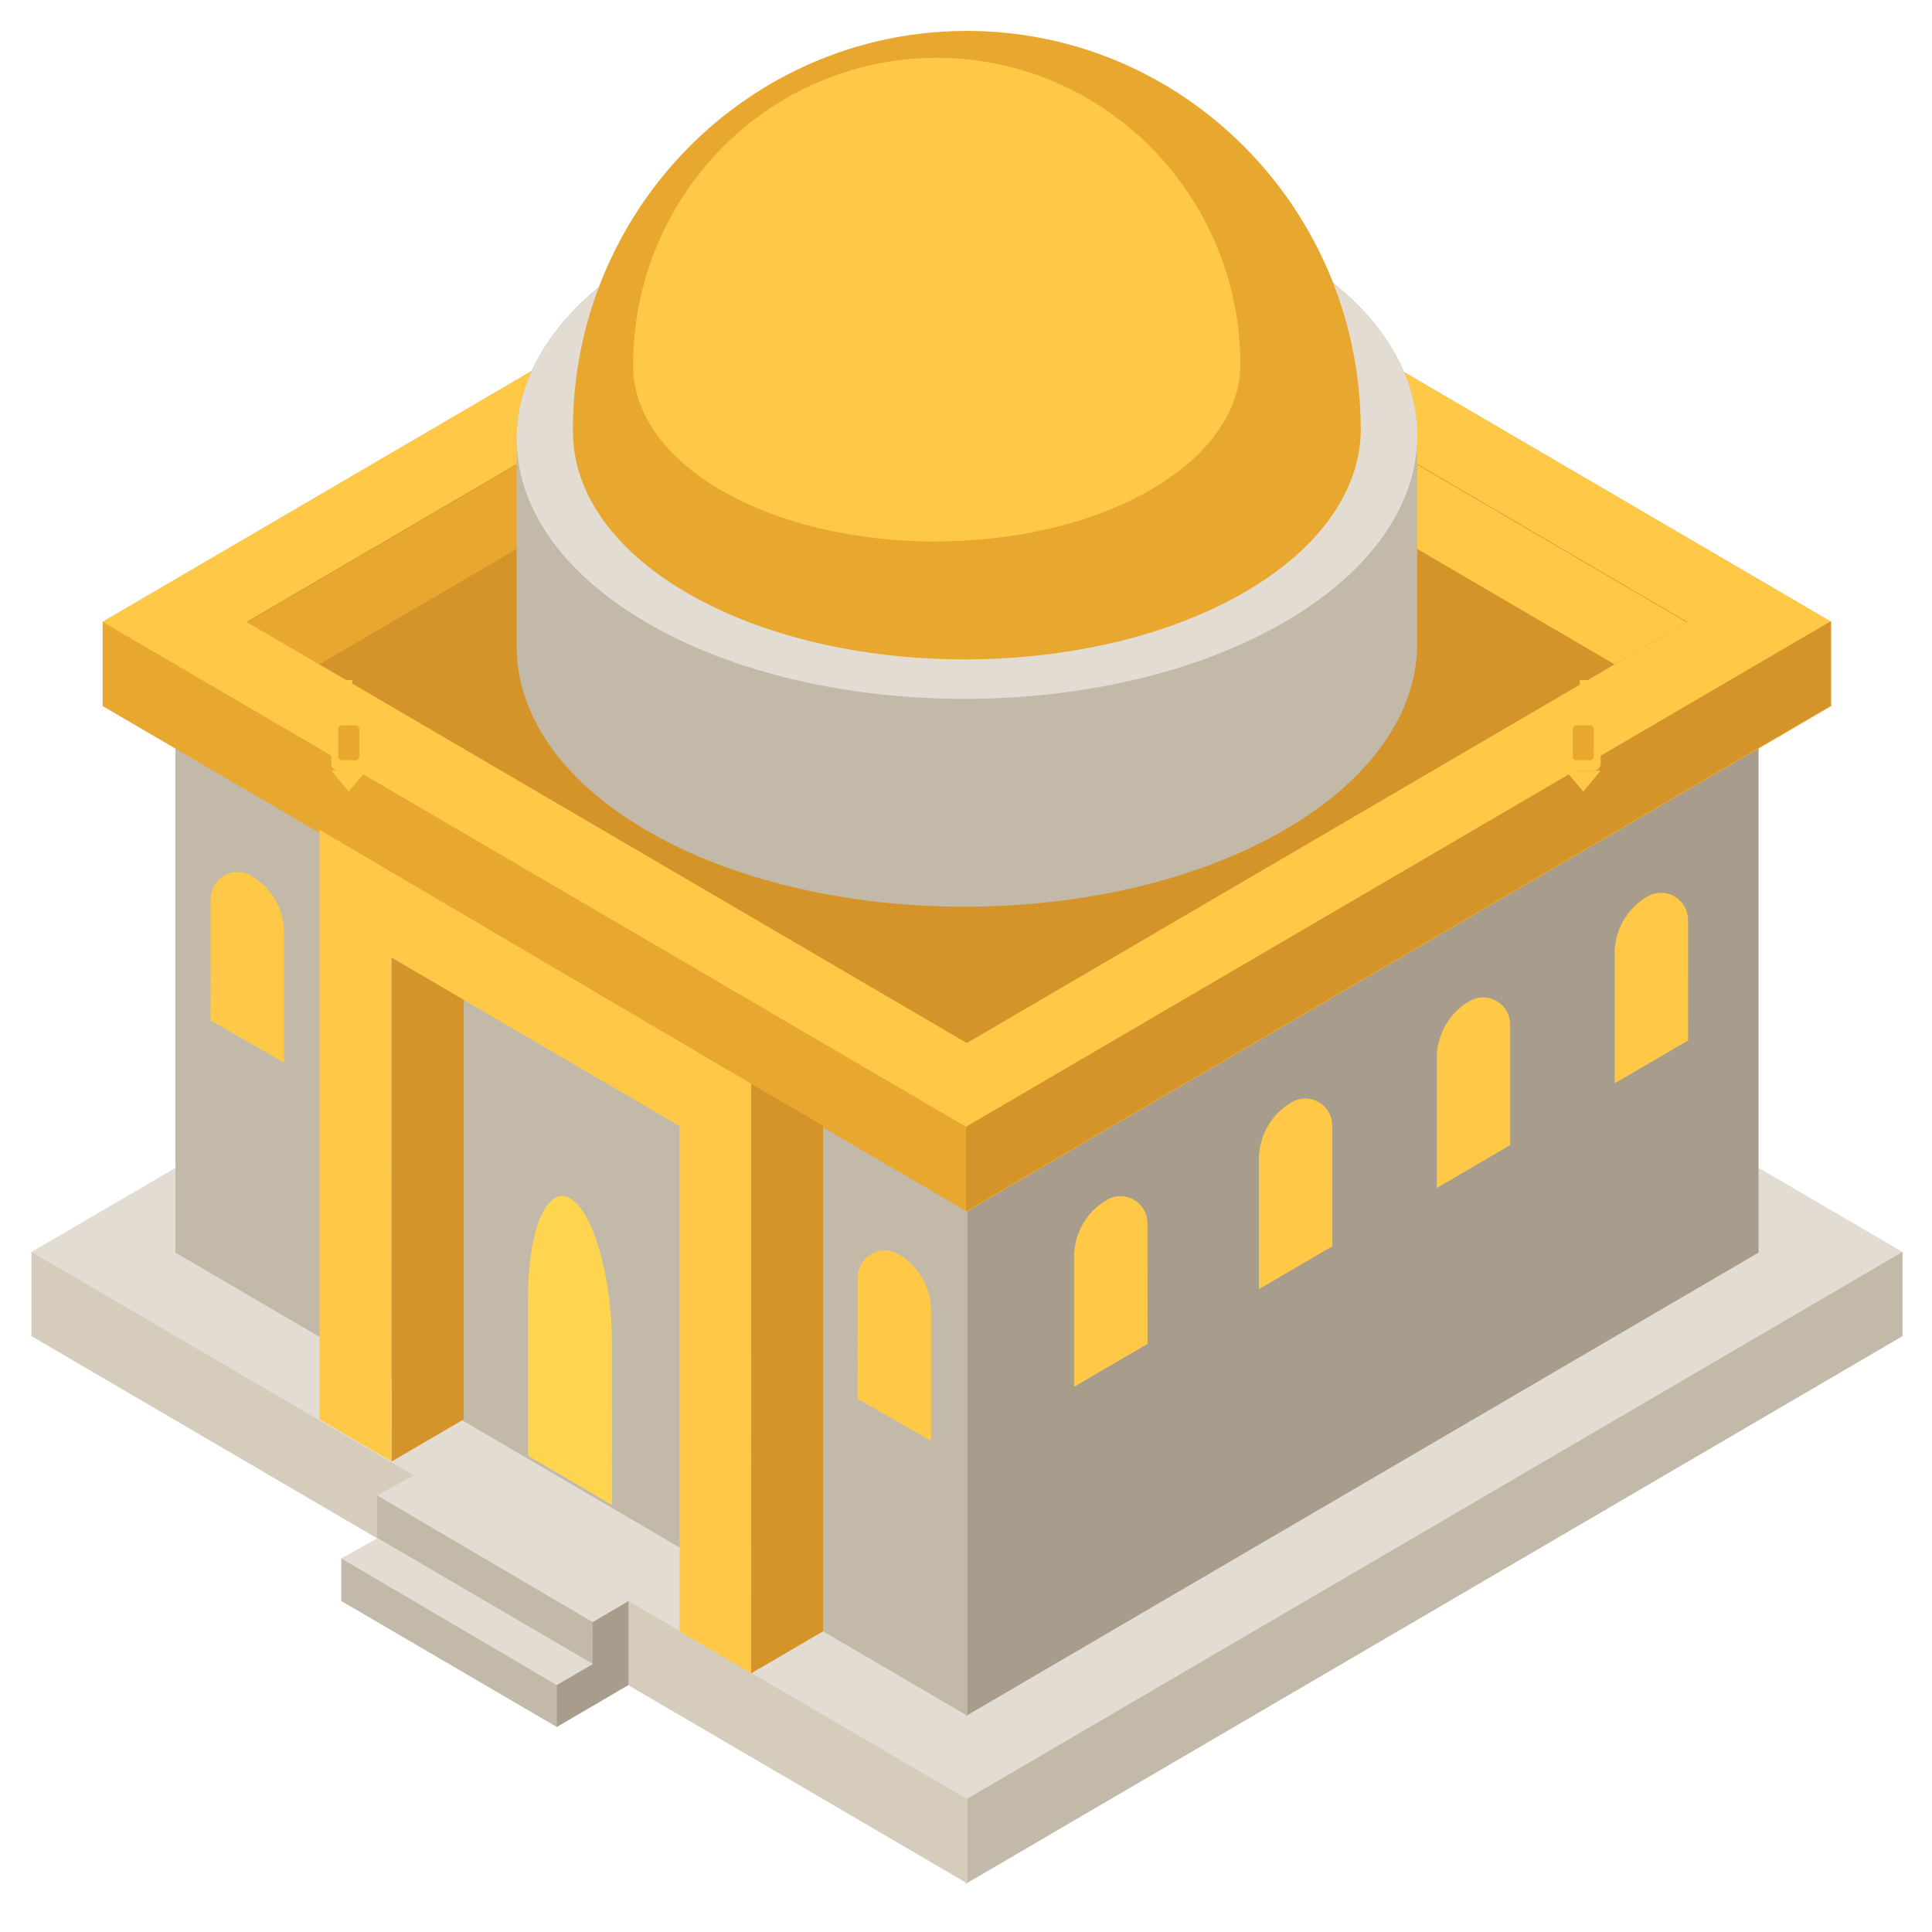
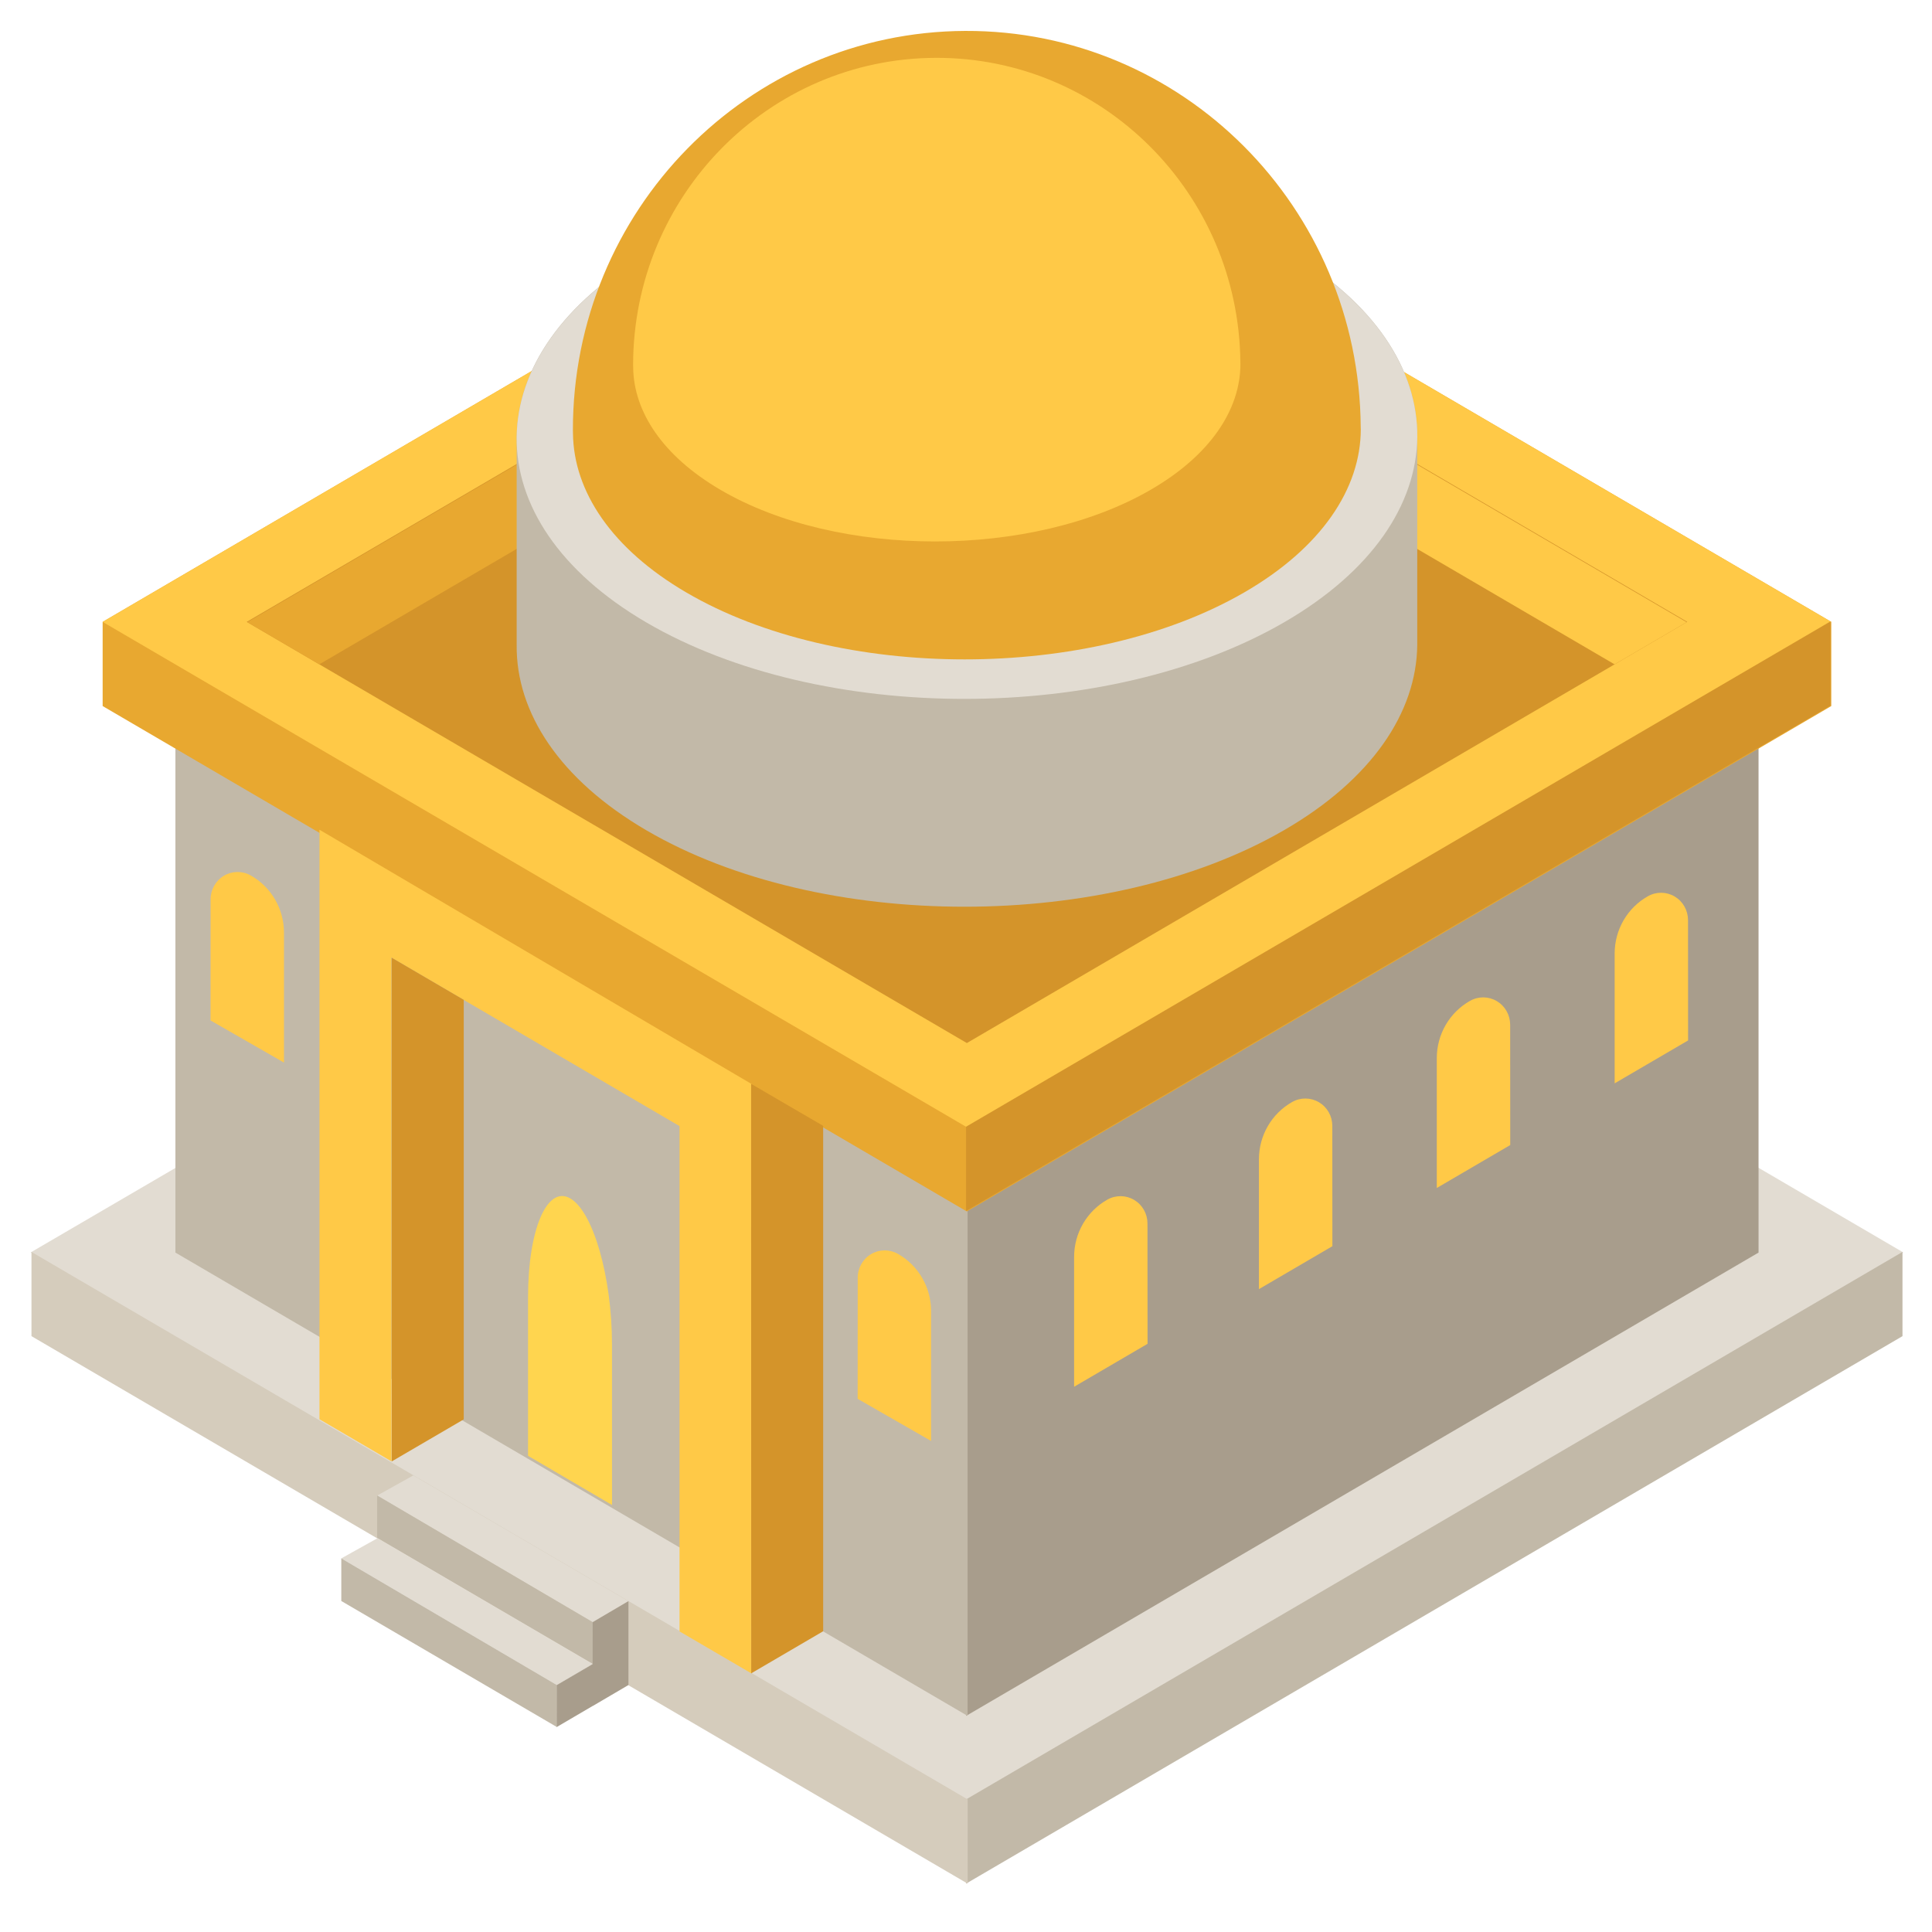
<svg xmlns="http://www.w3.org/2000/svg" width="554" height="554" viewBox="0 0 554 554" fill="none">
  <path d="M8.787 359.141L277.249 516.139L545.776 359.141L277.487 202.284L8.787 359.141Z" fill="#E2DCD2" />
  <path d="M545.537 358.99V383.14L277.01 540.138V515.984L545.537 358.99Z" fill="#C2B9A8" />
  <path d="M9.025 358.99V383.14L277.487 540.138V515.984L9.025 358.99Z" fill="#D5CCBC" />
  <path d="M277.044 492.024L504.262 359.177V190.125L277.044 322.953V492.024Z" fill="#A89D8C" />
  <path d="M50.296 190.125V359.177L277.451 492.024V322.953L50.296 190.125Z" fill="#C2B9A8" />
  <path d="M29.435 178.316V202.461L277.244 347.388L525.12 202.461V178.316L277.275 33.414L29.435 178.316Z" fill="#E8A830" />
  <path d="M29.435 178.328L277.244 323.23L525.12 178.328L277.275 33.426L29.435 178.328Z" fill="#FFC947" />
  <path d="M70.746 178.322L277.247 299.094L483.816 178.322L277.28 57.569L70.746 178.322Z" fill="#D4942A" />
  <path d="M91.557 190.496L277.421 81.789L277.453 57.66L70.92 178.412L91.557 190.496Z" fill="#E8A830" />
  <path d="M483.639 178.412L462.972 190.496L277.074 81.789L277.106 57.66" fill="#FFC947" />
  <path d="M215.506 479.874L215.493 310.827L91.611 237.927V406.971L112.263 419.046L112.251 274.607L194.855 322.903V467.805L215.506 479.874Z" fill="#FFC947" />
  <path d="M215.378 310.796L215.41 479.827L236.04 467.762V322.838L215.378 310.796Z" fill="#D4942A" />
  <path d="M112.325 419.062L132.979 407.004V286.705L112.312 274.621L112.325 419.062Z" fill="#D4942A" />
  <path d="M175.487 385.507C175.487 366.178 170.079 347.318 163.452 343.602C156.825 339.887 151.416 352.667 151.416 372V417.455L175.498 431.559L175.487 385.507Z" fill="#FFD54F" />
  <path d="M266.992 375.957V413.194L245.932 401.113L245.952 366.37C245.954 363.597 247.403 361.031 249.764 359.625C252.124 358.219 255.043 358.181 257.437 359.527C263.334 362.838 266.992 369.129 266.992 375.957Z" fill="#FFC947" />
  <path d="M81.434 267.457V304.694L60.374 292.613L60.395 257.87C60.396 255.097 61.846 252.531 64.206 251.125C66.566 249.718 69.485 249.681 71.88 251.026C77.777 254.337 81.435 260.628 81.434 267.457Z" fill="#FFC947" />
  <path d="M308 360.415V397.652L329.06 385.341L329.039 350.827C329.038 348.054 327.588 345.488 325.228 344.082C322.868 342.675 319.949 342.638 317.554 343.983C311.658 347.296 308 353.587 308 360.415Z" fill="#FFC947" />
  <path d="M361 332.419V369.656L382.06 357.345L382.039 322.827C382.038 320.054 380.588 317.488 378.228 316.082C375.868 314.675 372.949 314.638 370.554 315.983C364.657 319.296 360.999 325.589 361 332.419Z" fill="#FFC947" />
  <path d="M412 303.417V340.655L433.06 328.344L433.039 293.827C433.038 291.054 431.588 288.488 429.228 287.082C426.868 285.675 423.949 285.638 421.554 286.983C415.657 290.296 411.999 296.588 412 303.417Z" fill="#FFC947" />
  <path d="M463 273.414V310.651L484.06 298.346L484.039 263.827C484.038 261.054 482.588 258.488 480.228 257.082C477.868 255.675 474.949 255.638 472.554 256.983C466.658 260.296 463.001 266.586 463 273.414Z" fill="#FFC947" />
  <path d="M118.521 423.072L108.144 428.858L170.008 465.205L180.265 459.173L118.521 423.072Z" fill="#E2DCD2" />
  <path d="M108.152 428.831V440.959L170.002 477.124L170.019 465.182L108.152 428.831Z" fill="#C2B9A8" />
  <path d="M108.25 441.081L97.861 446.867L159.726 483.216L169.995 477.184L108.25 441.081Z" fill="#E2DCD2" />
  <path d="M97.867 446.86V459.083L159.715 495.243L159.732 483.205L97.867 446.86Z" fill="#C2B9A8" />
  <path d="M169.949 465.149L169.941 477.17L159.651 483.192L159.634 495.23L169.92 489.198L169.931 489.101V489.215L180.205 483.183V459.12L169.949 465.149Z" fill="#A89D8C" />
  <path d="M406.394 125.269V125.19C406.554 105.966 394.196 86.755 369.27 72.179C319.33 42.98 237.058 42.98 186.442 72.179C161.116 86.788 148.339 106.058 148.155 125.328V184.971C147.966 204.218 160.341 223.467 185.331 238.078C235.335 267.313 317.602 267.313 368.159 238.078C393.423 223.467 406.185 204.223 406.397 184.971V184.953C406.394 184.948 406.394 125.28 406.394 125.269Z" fill="#C2B9A8" />
  <path d="M185.333 178.481C135.329 149.246 135.83 101.438 186.445 72.236C237.06 43.034 319.332 43.038 369.273 72.236C419.213 101.434 418.712 149.243 368.16 178.481C317.608 207.719 235.334 207.715 185.333 178.481Z" fill="#E2DCD2" />
  <path d="M390.207 123.15C390.145 140.09 378.971 157.054 356.748 169.896C312.53 195.474 240.55 195.474 196.808 169.896C175.307 157.326 164.484 140.841 164.299 124.279C164.278 123.986 164.278 123.693 164.278 123.417C164.188 60.355 214.516 9.114 276.79 8.866C339.064 8.619 389.788 59.457 390.186 122.519C390.207 122.732 390.207 122.941 390.207 123.15Z" fill="#E8A830" />
  <path d="M355.692 104.443C355.645 117.503 347.032 130.576 329.902 140.474C295.817 160.191 240.335 160.191 206.617 140.474C190.044 130.785 181.702 118.08 181.56 105.313C181.544 105.087 181.544 104.861 181.544 104.651C181.602 56.133 220.359 16.779 268.27 16.588C316.182 16.397 355.243 55.442 355.678 103.958C355.692 104.122 355.692 104.283 355.692 104.443Z" fill="#FFC947" />
  <path d="M277.021 323.084V347.247L524.898 202.331V178.18L277.021 323.084Z" fill="#D4942A" />
-   <g transform="translate(100, 195)">
-     <line x1="0" y1="0" x2="0" y2="10" stroke="#FFC947" stroke-width="2" />
-     <rect x="-5" y="10" width="10" height="16" rx="2" fill="#FFC947" />
-     <rect x="-3" y="13" width="6" height="10" rx="1" fill="#E8A830" />
-     <path d="M-5 26 L0 32 L5 26" fill="#FFC947" />
-   </g>
-   <g transform="translate(454, 195)">
-     <line x1="0" y1="0" x2="0" y2="10" stroke="#FFC947" stroke-width="2" />
-     <rect x="-5" y="10" width="10" height="16" rx="2" fill="#FFC947" />
-     <rect x="-3" y="13" width="6" height="10" rx="1" fill="#E8A830" />
-     <path d="M-5 26 L0 32 L5 26" fill="#FFC947" />
-   </g>
</svg>
